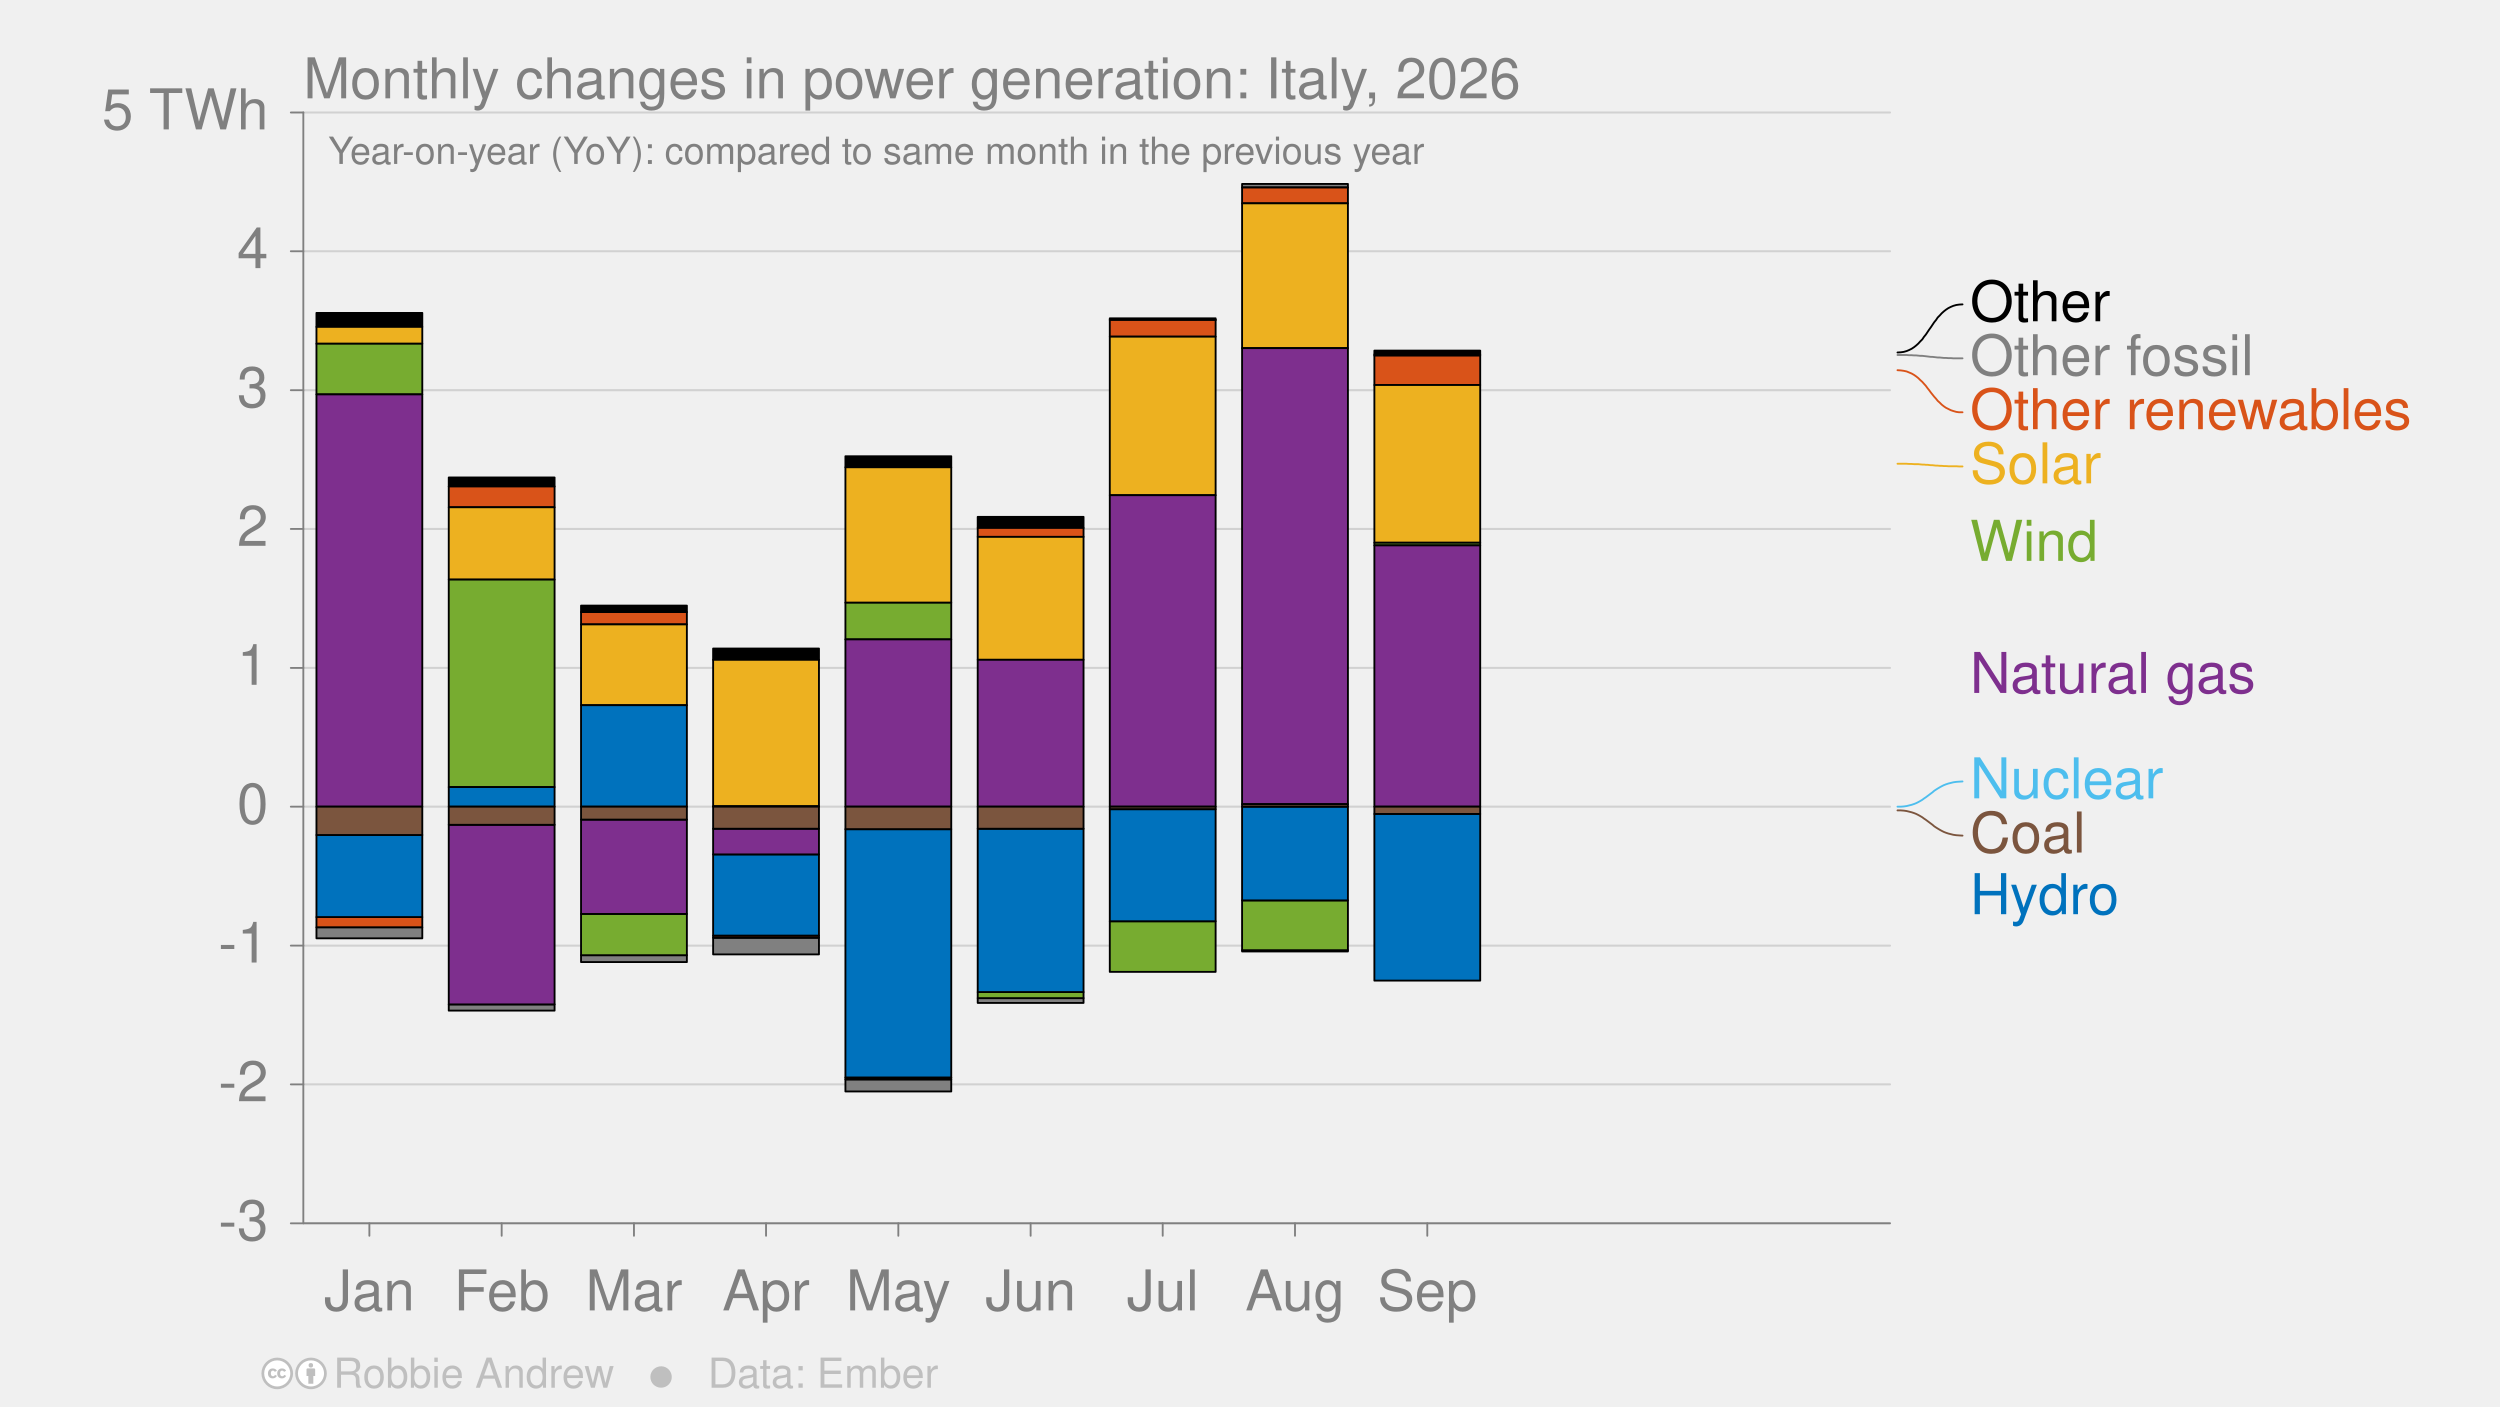
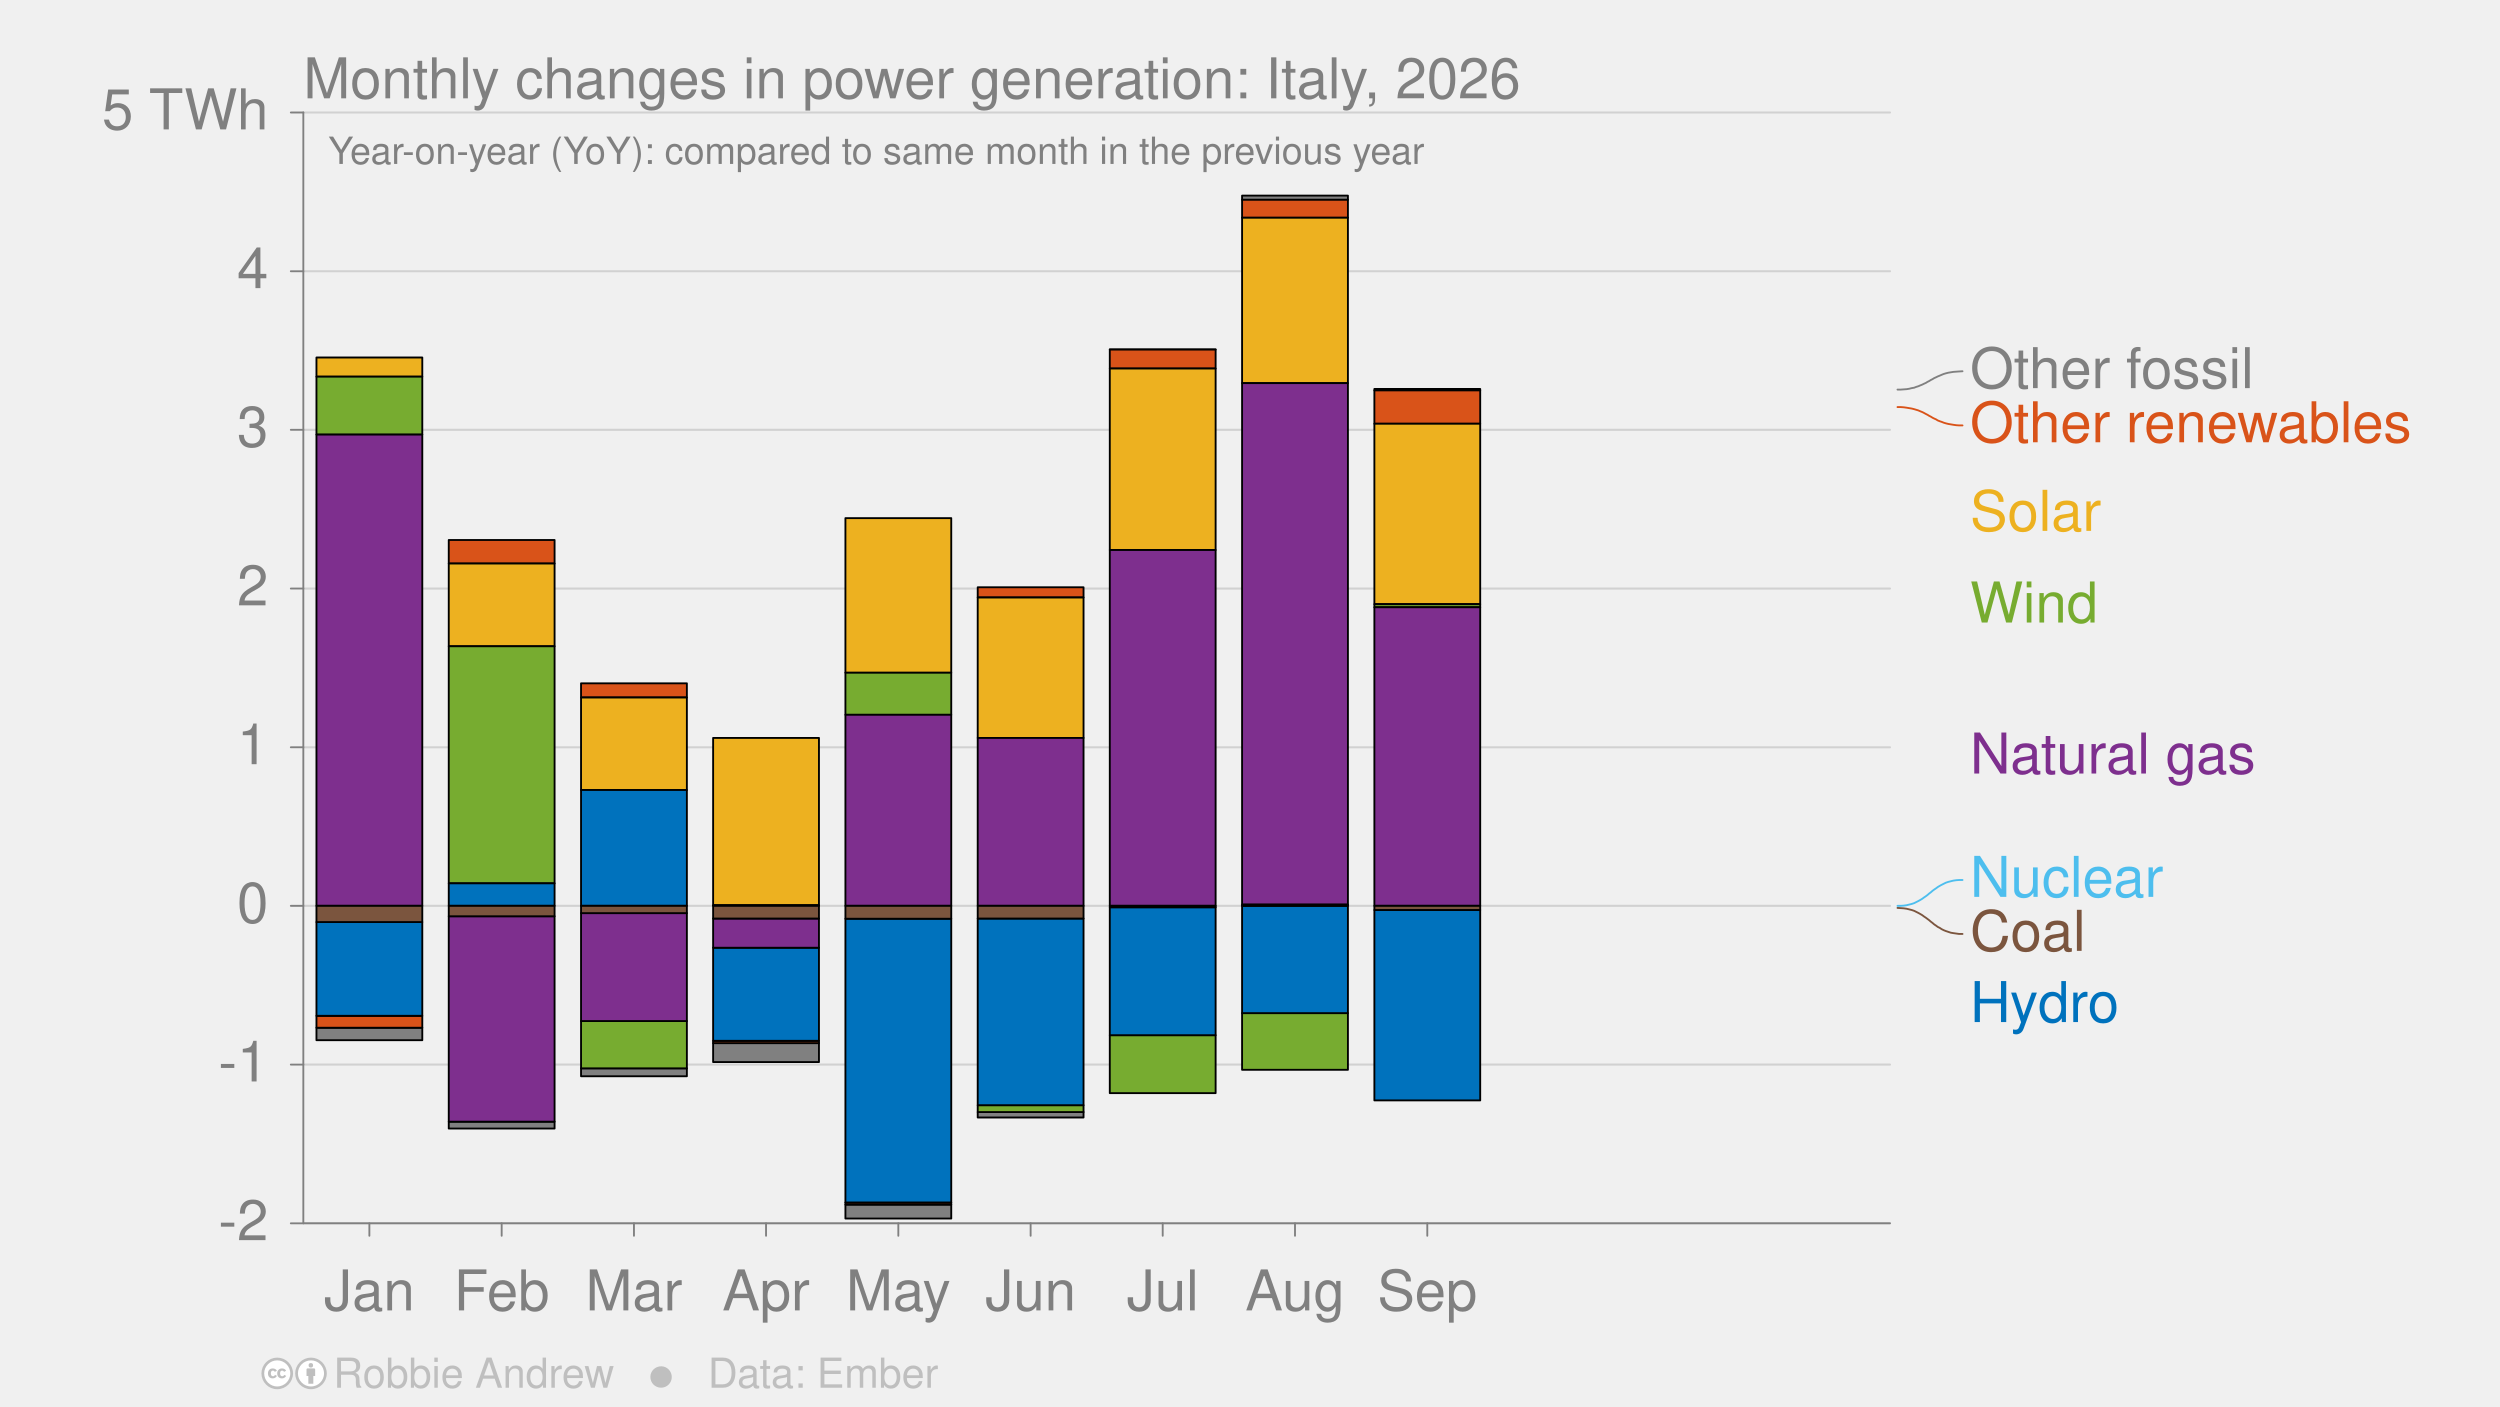
<svg xmlns="http://www.w3.org/2000/svg" xmlns:xlink="http://www.w3.org/1999/xlink" version="1.1" width="100%" height="100%" viewBox="0 0 1200.000 674.916">
  <style type="text/css">
  #main {font-family:Helvetica,Arial,sans-serif; font-size:27.00px;
         fill-opacity:1; fill:#000000; stroke:none; stroke-linejoin:round; stroke-linecap:round; stroke-width:1.00;}
  .marker {stroke-opacity:0;fill-opacity:0;}
  .marker:hover {stroke-opacity:0.5; fill-opacity:1;}
  .ticklabel {font-size:27.00px;fill:#808080;stroke:none;font-family:Helvetica}
  .ytl {text-anchor:end;}
  .dp1 {pointer-events:none;font-size:70%;text-anchor:middle;fill:#000000;}
  .dp2 {pointer-events:none;font-size:70%;text-anchor:middle;fill:#FFFFFF;}
  .numtip {pointer-events:none;}
  .cc {opacity:0.25;}
.dl_fe {background-color:#FDFFDF;display:flex;margin:auto;align-items:center}
.dl_fe_p {font-size:20px;text-align:center;margin:3px}
.dl_el {display:none;pointer-events:none;}
.cc:hover + .dl_el {display:block;}
text:hover + .dl_el {display:block;}
</style>
  <defs>
    <clipPath id="axis_clip">
      <rect x="145.8" y="54.2" width="761.2" height="532.8" />
    </clipPath>
    <path id="line_x" d="M 145.600,0 h 761.600" stroke="#262626" stroke-opacity="0.15" stroke-width="1.00" />
    <path id="tick_y" d="M 145.600,0 h -6.000" stroke="#808080" stroke-width="0.90" />
    <path id="tick_x" d="M 0,587.177 v 6.000" stroke="#808080" stroke-width="0.90" />
  </defs>
  <g id="main">
    <use xlink:href="#line_x" transform="translate(0,587.2)" />
-     <use xlink:href="#line_x" transform="translate(0,520.5)" />
-     <use xlink:href="#line_x" transform="translate(0,453.9)" />
-     <use xlink:href="#line_x" transform="translate(0,387.2)" />
-     <use xlink:href="#line_x" transform="translate(0,320.6)" />
-     <use xlink:href="#line_x" transform="translate(0,253.9)" />
-     <use xlink:href="#line_x" transform="translate(0,187.3)" />
-     <use xlink:href="#line_x" transform="translate(0,120.6)" />
+     <use xlink:href="#line_x" transform="translate(0,511.0)" />
+     <use xlink:href="#line_x" transform="translate(0,434.8)" />
+     <use xlink:href="#line_x" transform="translate(0,358.7)" />
+     <use xlink:href="#line_x" transform="translate(0,282.5)" />
+     <use xlink:href="#line_x" transform="translate(0,206.3)" />
+     <use xlink:href="#line_x" transform="translate(0,130.2)" />
    <use xlink:href="#line_x" transform="translate(0,54.0)" />
    <use xlink:href="#tick_y" transform="translate(0,587.2)" />
-     <use xlink:href="#tick_y" transform="translate(0,520.5)" />
-     <use xlink:href="#tick_y" transform="translate(0,453.9)" />
-     <use xlink:href="#tick_y" transform="translate(0,387.2)" />
-     <use xlink:href="#tick_y" transform="translate(0,320.6)" />
-     <use xlink:href="#tick_y" transform="translate(0,253.9)" />
-     <use xlink:href="#tick_y" transform="translate(0,187.3)" />
-     <use xlink:href="#tick_y" transform="translate(0,120.6)" />
+     <use xlink:href="#tick_y" transform="translate(0,511.0)" />
+     <use xlink:href="#tick_y" transform="translate(0,434.8)" />
+     <use xlink:href="#tick_y" transform="translate(0,358.7)" />
+     <use xlink:href="#tick_y" transform="translate(0,282.5)" />
+     <use xlink:href="#tick_y" transform="translate(0,206.3)" />
+     <use xlink:href="#tick_y" transform="translate(0,130.2)" />
    <use xlink:href="#tick_y" transform="translate(0,54.0)" />
    <use xlink:href="#tick_x" transform="translate(177.3,0)" />
    <use xlink:href="#tick_x" transform="translate(240.8,0)" />
    <use xlink:href="#tick_x" transform="translate(304.3,0)" />
    <use xlink:href="#tick_x" transform="translate(367.7,0)" />
    <use xlink:href="#tick_x" transform="translate(431.2,0)" />
    <use xlink:href="#tick_x" transform="translate(494.7,0)" />
    <use xlink:href="#tick_x" transform="translate(558.1,0)" />
    <use xlink:href="#tick_x" transform="translate(621.6,0)" />
    <use xlink:href="#tick_x" transform="translate(685.1,0)" />
    <polyline points="145.6,53.993 145.6,587.177 907.2,587.177" stroke="#808080" stroke-width="0.90" fill="none" />
    <text class="ticklabel xtl" transform="translate(177.3,629.0)" text-anchor="middle">Jan</text>
    <text class="ticklabel xtl" transform="translate(240.8,629.0)" text-anchor="middle">Feb</text>
    <text class="ticklabel xtl" transform="translate(304.3,629.0)" text-anchor="middle">Mar</text>
    <text class="ticklabel xtl" transform="translate(367.7,629.0)" text-anchor="middle">Apr</text>
    <text class="ticklabel xtl" transform="translate(431.2,629.0)" text-anchor="middle">May</text>
    <text class="ticklabel xtl" transform="translate(494.7,629.0)" text-anchor="middle">Jun</text>
    <text class="ticklabel xtl" transform="translate(558.1,629.0)" text-anchor="middle">Jul</text>
    <text class="ticklabel xtl" transform="translate(621.6,629.0)" text-anchor="middle">Aug</text>
    <text class="ticklabel xtl" transform="translate(685.1,629.0)" text-anchor="middle">Sep</text>
-     <text class="ticklabel ytl" transform="translate(128.8,595.3)">-3</text>
-     <text class="ticklabel ytl" transform="translate(128.8,528.6)">-2</text>
-     <text class="ticklabel ytl" transform="translate(128.8,462.0)">-1</text>
-     <text class="ticklabel ytl" transform="translate(128.8,395.3)">0</text>
-     <text class="ticklabel ytl" transform="translate(128.8,328.7)">1</text>
-     <text class="ticklabel ytl" transform="translate(128.8,262.0)">2</text>
-     <text class="ticklabel ytl" transform="translate(128.8,195.4)">3</text>
-     <text class="ticklabel ytl" transform="translate(128.8,128.7)">4</text>
+     <text class="ticklabel ytl" transform="translate(128.8,595.3)">-2</text>
+     <text class="ticklabel ytl" transform="translate(128.8,519.1)">-1</text>
+     <text class="ticklabel ytl" transform="translate(128.8,442.9)">0</text>
+     <text class="ticklabel ytl" transform="translate(128.8,366.8)">1</text>
+     <text class="ticklabel ytl" transform="translate(128.8,290.6)">2</text>
+     <text class="ticklabel ytl" transform="translate(128.8,214.4)">3</text>
+     <text class="ticklabel ytl" transform="translate(128.8,138.3)">4</text>
    <text class="ticklabel ytl" transform="translate(128.8,62.1)">5 TWh</text>
-     <g stroke="#000" stroke-width="0.90" fill="#000" clip-path="url(#axis_clip)">
-       <polygon class="pl" points="151.9,150.2 151.9,156.9 202.7,156.9 202.7,150.2 151.9,150.2" />
-       <polygon class="pl" points="215.4,229.2 215.4,233.5 266.2,233.5 266.2,229.2 215.4,229.2" />
-       <polygon class="pl" points="278.9,290.7 278.9,293.8 329.7,293.8 329.7,290.7 278.9,290.7" />
-       <polygon class="pl" points="342.3,311.3 342.3,316.7 393.1,316.7 393.1,311.3 342.3,311.3" />
-       <polygon class="pl" points="405.8,219.0 405.8,224.3 456.6,224.3 456.6,219.0 405.8,219.0" />
-       <polygon class="pl" points="469.3,248.1 469.3,253.4 520.1,253.4 520.1,248.1 469.3,248.1" />
-       <polygon class="pl" points="532.7,152.8 532.7,153.5 583.5,153.5 583.5,152.8 532.7,152.8" />
-       <polygon class="pl" points="596.2,456.7 596.2,456.1 647.0,456.1 647.0,456.7 596.2,456.7" />
-       <polygon class="pl" points="659.7,168.3 659.7,170.1 710.5,170.1 710.5,168.3 659.7,168.3" />
-     </g>
    <g stroke="#000" stroke-width="0.90" fill="#808080" clip-path="url(#axis_clip)">
-       <polygon class="pl" points="151.9,450.4 151.9,445.1 202.7,445.1 202.7,450.4 151.9,450.4" />
-       <polygon class="pl" points="215.4,485.1 215.4,482.1 266.2,482.1 266.2,485.1 215.4,485.1" />
-       <polygon class="pl" points="278.9,461.8 278.9,458.5 329.7,458.5 329.7,461.8 278.9,461.8" />
-       <polygon class="pl" points="342.3,458.1 342.3,450.1 393.1,450.1 393.1,458.1 342.3,458.1" />
-       <polygon class="pl" points="405.8,523.9 405.8,518.1 456.6,518.1 456.6,523.9 405.8,523.9" />
-       <polygon class="pl" points="469.3,481.4 469.3,479.1 520.1,479.1 520.1,481.4 469.3,481.4" />
-       <polygon class="pl" points="532.7,153.5 532.7,153.6 583.5,153.6 583.5,153.5 532.7,153.5" />
-       <polygon class="pl" points="596.2,88.3 596.2,90.0 647.0,90.0 647.0,88.3 596.2,88.3" />
-       <polygon class="pl" points="659.7,170.1 659.7,170.7 710.5,170.7 710.5,170.1 659.7,170.1" />
+       <polygon class="pl" points="151.9,499.3 151.9,493.3 202.7,493.3 202.7,499.3 151.9,499.3" />
+       <polygon class="pl" points="215.4,541.7 215.4,538.4 266.2,538.4 266.2,541.7 215.4,541.7" />
+       <polygon class="pl" points="278.9,516.6 278.9,512.8 329.7,512.8 329.7,516.6 278.9,516.6" />
+       <polygon class="pl" points="342.3,509.8 342.3,500.7 393.1,500.7 393.1,509.8 342.3,509.8" />
+       <polygon class="pl" points="405.8,584.9 405.8,578.2 456.6,578.2 456.6,584.9 405.8,584.9" />
+       <polygon class="pl" points="469.3,536.4 469.3,533.8 520.1,533.8 520.1,536.4 469.3,536.4" />
+       <polygon class="pl" points="532.7,167.7 532.7,167.8 583.5,167.8 583.5,167.7 532.7,167.7" />
+       <polygon class="pl" points="596.2,93.9 596.2,95.9 647.0,95.9 647.0,93.9 596.2,93.9" />
+       <polygon class="pl" points="659.7,186.7 659.7,187.4 710.5,187.4 710.5,186.7 659.7,186.7" />
    </g>
    <g stroke="#000" stroke-width="0.90" fill="#4DBEEE" clip-path="url(#axis_clip)">
</g>
    <g stroke="#000" stroke-width="0.90" fill="#D95319" clip-path="url(#axis_clip)">
-       <polygon class="pl" points="151.9,445.1 151.9,440.2 202.7,440.2 202.7,445.1 151.9,445.1" />
-       <polygon class="pl" points="215.4,233.5 215.4,243.5 266.2,243.5 266.2,233.5 215.4,233.5" />
-       <polygon class="pl" points="278.9,293.8 278.9,299.7 329.7,299.7 329.7,293.8 278.9,293.8" />
-       <polygon class="pl" points="342.3,450.1 342.3,449.1 393.1,449.1 393.1,450.1 342.3,450.1" />
-       <polygon class="pl" points="405.8,518.1 405.8,517.2 456.6,517.2 456.6,518.1 405.8,518.1" />
-       <polygon class="pl" points="469.3,253.4 469.3,257.7 520.1,257.7 520.1,253.4 469.3,253.4" />
-       <polygon class="pl" points="532.7,153.6 532.7,161.6 583.5,161.6 583.5,153.6 532.7,153.6" />
-       <polygon class="pl" points="596.2,90.0 596.2,97.6 647.0,97.6 647.0,90.0 596.2,90.0" />
-       <polygon class="pl" points="659.7,170.7 659.7,184.8 710.5,184.8 710.5,170.7 659.7,170.7" />
+       <polygon class="pl" points="151.9,493.3 151.9,487.6 202.7,487.6 202.7,493.3 151.9,493.3" />
+       <polygon class="pl" points="215.4,259.2 215.4,270.5 266.2,270.5 266.2,259.2 215.4,259.2" />
+       <polygon class="pl" points="278.9,328.0 278.9,334.8 329.7,334.8 329.7,328.0 278.9,328.0" />
+       <polygon class="pl" points="342.3,500.7 342.3,499.6 393.1,499.6 393.1,500.7 342.3,500.7" />
+       <polygon class="pl" points="405.8,578.2 405.8,577.2 456.6,577.2 456.6,578.2 405.8,578.2" />
+       <polygon class="pl" points="469.3,281.9 469.3,286.8 520.1,286.8 520.1,281.9 469.3,281.9" />
+       <polygon class="pl" points="532.7,167.8 532.7,176.9 583.5,176.9 583.5,167.8 532.7,167.8" />
+       <polygon class="pl" points="596.2,95.9 596.2,104.5 647.0,104.5 647.0,95.9 596.2,95.9" />
+       <polygon class="pl" points="659.7,187.4 659.7,203.4 710.5,203.4 710.5,187.4 659.7,187.4" />
    </g>
    <g stroke="#000" stroke-width="0.90" fill="#EDB120" clip-path="url(#axis_clip)">
-       <polygon class="pl" points="151.9,156.9 151.9,165.0 202.7,165.0 202.7,156.9 151.9,156.9" />
-       <polygon class="pl" points="215.4,243.5 215.4,278.2 266.2,278.2 266.2,243.5 215.4,243.5" />
-       <polygon class="pl" points="278.9,299.7 278.9,338.5 329.7,338.5 329.7,299.7 278.9,299.7" />
-       <polygon class="pl" points="342.3,316.7 342.3,387.0 393.1,387.0 393.1,316.7 342.3,316.7" />
-       <polygon class="pl" points="405.8,224.3 405.8,289.3 456.6,289.3 456.6,224.3 405.8,224.3" />
-       <polygon class="pl" points="469.3,257.7 469.3,316.7 520.1,316.7 520.1,257.7 469.3,257.7" />
-       <polygon class="pl" points="532.7,161.6 532.7,237.7 583.5,237.7 583.5,161.6 532.7,161.6" />
-       <polygon class="pl" points="596.2,97.6 596.2,167.1 647.0,167.1 647.0,97.6 596.2,97.6" />
-       <polygon class="pl" points="659.7,184.8 659.7,260.5 710.5,260.5 710.5,184.8 659.7,184.8" />
+       <polygon class="pl" points="151.9,171.6 151.9,180.8 202.7,180.8 202.7,171.6 151.9,171.6" />
+       <polygon class="pl" points="215.4,270.5 215.4,310.2 266.2,310.2 266.2,270.5 215.4,270.5" />
+       <polygon class="pl" points="278.9,334.8 278.9,379.2 329.7,379.2 329.7,334.8 278.9,334.8" />
+       <polygon class="pl" points="342.3,354.2 342.3,434.5 393.1,434.5 393.1,354.2 342.3,354.2" />
+       <polygon class="pl" points="405.8,248.7 405.8,322.9 456.6,322.9 456.6,248.7 405.8,248.7" />
+       <polygon class="pl" points="469.3,286.8 469.3,354.2 520.1,354.2 520.1,286.8 469.3,286.8" />
+       <polygon class="pl" points="532.7,176.9 532.7,264.0 583.5,264.0 583.5,176.9 532.7,176.9" />
+       <polygon class="pl" points="596.2,104.5 596.2,183.9 647.0,183.9 647.0,104.5 596.2,104.5" />
+       <polygon class="pl" points="659.7,203.4 659.7,290.0 710.5,290.0 710.5,203.4 659.7,203.4" />
    </g>
    <g stroke="#000" stroke-width="0.90" fill="#77AC30" clip-path="url(#axis_clip)">
-       <polygon class="pl" points="151.9,165.0 151.9,189.3 202.7,189.3 202.7,165.0 151.9,165.0" />
-       <polygon class="pl" points="215.4,278.2 215.4,377.8 266.2,377.8 266.2,278.2 215.4,278.2" />
-       <polygon class="pl" points="278.9,458.5 278.9,438.7 329.7,438.7 329.7,458.5 278.9,458.5" />
-       <polygon class="pl" points="342.3,387.0 342.3,387.2 393.1,387.2 393.1,387.0 342.3,387.0" />
-       <polygon class="pl" points="405.8,289.3 405.8,306.9 456.6,306.9 456.6,289.3 405.8,289.3" />
-       <polygon class="pl" points="469.3,479.1 469.3,476.2 520.1,476.2 520.1,479.1 469.3,479.1" />
-       <polygon class="pl" points="532.7,466.5 532.7,442.2 583.5,442.2 583.5,466.5 532.7,466.5" />
-       <polygon class="pl" points="596.2,456.1 596.2,432.2 647.0,432.2 647.0,456.1 596.2,456.1" />
-       <polygon class="pl" points="659.7,260.5 659.7,261.8 710.5,261.8 710.5,260.5 659.7,260.5" />
+       <polygon class="pl" points="151.9,180.8 151.9,208.6 202.7,208.6 202.7,180.8 151.9,180.8" />
+       <polygon class="pl" points="215.4,310.2 215.4,424.0 266.2,424.0 266.2,310.2 215.4,310.2" />
+       <polygon class="pl" points="278.9,512.8 278.9,490.1 329.7,490.1 329.7,512.8 278.9,512.8" />
+       <polygon class="pl" points="342.3,434.5 342.3,434.8 393.1,434.8 393.1,434.5 342.3,434.5" />
+       <polygon class="pl" points="405.8,322.9 405.8,343.1 456.6,343.1 456.6,322.9 405.8,322.9" />
+       <polygon class="pl" points="469.3,533.8 469.3,530.5 520.1,530.5 520.1,533.8 469.3,533.8" />
+       <polygon class="pl" points="532.7,524.7 532.7,496.9 583.5,496.9 583.5,524.7 532.7,524.7" />
+       <polygon class="pl" points="596.2,513.5 596.2,486.3 647.0,486.3 647.0,513.5 596.2,513.5" />
+       <polygon class="pl" points="659.7,290.0 659.7,291.5 710.5,291.5 710.5,290.0 659.7,290.0" />
    </g>
    <g stroke="#000" stroke-width="0.90" fill="#0072BD" clip-path="url(#axis_clip)">
-       <polygon class="pl" points="151.9,440.2 151.9,400.8 202.7,400.8 202.7,440.2 151.9,440.2" />
-       <polygon class="pl" points="215.4,377.8 215.4,387.2 266.2,387.2 266.2,377.8 215.4,377.8" />
-       <polygon class="pl" points="278.9,338.5 278.9,387.2 329.7,387.2 329.7,338.5 278.9,338.5" />
-       <polygon class="pl" points="342.3,449.1 342.3,410.1 393.1,410.1 393.1,449.1 342.3,449.1" />
-       <polygon class="pl" points="405.8,517.2 405.8,398.0 456.6,398.0 456.6,517.2 405.8,517.2" />
-       <polygon class="pl" points="469.3,476.2 469.3,397.8 520.1,397.8 520.1,476.2 469.3,476.2" />
-       <polygon class="pl" points="532.7,442.2 532.7,388.4 583.5,388.4 583.5,442.2 532.7,442.2" />
-       <polygon class="pl" points="596.2,432.2 596.2,387.2 647.0,387.2 647.0,432.2 596.2,432.2" />
-       <polygon class="pl" points="659.7,470.7 659.7,390.7 710.5,390.7 710.5,470.7 659.7,470.7" />
+       <polygon class="pl" points="151.9,487.6 151.9,442.6 202.7,442.6 202.7,487.6 151.9,487.6" />
+       <polygon class="pl" points="215.4,424.0 215.4,434.8 266.2,434.8 266.2,424.0 215.4,424.0" />
+       <polygon class="pl" points="278.9,379.2 278.9,434.8 329.7,434.8 329.7,379.2 278.9,379.2" />
+       <polygon class="pl" points="342.3,499.6 342.3,454.9 393.1,454.9 393.1,499.6 342.3,499.6" />
+       <polygon class="pl" points="405.8,577.2 405.8,441.0 456.6,441.0 456.6,577.2 405.8,577.2" />
+       <polygon class="pl" points="469.3,530.5 469.3,440.9 520.1,440.9 520.1,530.5 469.3,530.5" />
+       <polygon class="pl" points="532.7,496.9 532.7,435.5 583.5,435.5 583.5,496.9 532.7,496.9" />
+       <polygon class="pl" points="596.2,486.3 596.2,434.8 647.0,434.8 647.0,486.3 596.2,486.3" />
+       <polygon class="pl" points="659.7,528.2 659.7,436.8 710.5,436.8 710.5,528.2 659.7,528.2" />
    </g>
    <g stroke="#000" stroke-width="0.90" fill="#7E2F8E" clip-path="url(#axis_clip)">
-       <polygon class="pl" points="151.9,189.3 151.9,387.2 202.7,387.2 202.7,189.3 151.9,189.3" />
-       <polygon class="pl" points="215.4,482.1 215.4,395.9 266.2,395.9 266.2,482.1 215.4,482.1" />
-       <polygon class="pl" points="278.9,438.7 278.9,393.4 329.7,393.4 329.7,438.7 278.9,438.7" />
-       <polygon class="pl" points="342.3,410.1 342.3,397.8 393.1,397.8 393.1,410.1 342.3,410.1" />
-       <polygon class="pl" points="405.8,306.9 405.8,387.2 456.6,387.2 456.6,306.9 405.8,306.9" />
-       <polygon class="pl" points="469.3,316.7 469.3,387.2 520.1,387.2 520.1,316.7 469.3,316.7" />
-       <polygon class="pl" points="532.7,237.7 532.7,387.2 583.5,387.2 583.5,237.7 532.7,237.7" />
-       <polygon class="pl" points="596.2,167.1 596.2,386.0 647.0,386.0 647.0,167.1 596.2,167.1" />
-       <polygon class="pl" points="659.7,261.8 659.7,387.2 710.5,387.2 710.5,261.8 659.7,261.8" />
+       <polygon class="pl" points="151.9,208.6 151.9,434.8 202.7,434.8 202.7,208.6 151.9,208.6" />
+       <polygon class="pl" points="215.4,538.4 215.4,439.8 266.2,439.8 266.2,538.4 215.4,538.4" />
+       <polygon class="pl" points="278.9,490.1 278.9,438.3 329.7,438.3 329.7,490.1 278.9,490.1" />
+       <polygon class="pl" points="342.3,454.9 342.3,440.9 393.1,440.9 393.1,454.9 342.3,454.9" />
+       <polygon class="pl" points="405.8,343.1 405.8,434.8 456.6,434.8 456.6,343.1 405.8,343.1" />
+       <polygon class="pl" points="469.3,354.2 469.3,434.8 520.1,434.8 520.1,354.2 469.3,354.2" />
+       <polygon class="pl" points="532.7,264.0 532.7,434.8 583.5,434.8 583.5,264.0 532.7,264.0" />
+       <polygon class="pl" points="596.2,183.9 596.2,434.2 647.0,434.2 647.0,183.9 596.2,183.9" />
+       <polygon class="pl" points="659.7,291.5 659.7,434.8 710.5,434.8 710.5,291.5 659.7,291.5" />
    </g>
    <g stroke="#000" stroke-width="0.90" fill="#7B553E" clip-path="url(#axis_clip)">
-       <polygon class="pl" points="151.9,400.8 151.9,387.2 202.7,387.2 202.7,400.8 151.9,400.8" />
-       <polygon class="pl" points="215.4,395.9 215.4,387.2 266.2,387.2 266.2,395.9 215.4,395.9" />
-       <polygon class="pl" points="278.9,393.4 278.9,387.2 329.7,387.2 329.7,393.4 278.9,393.4" />
-       <polygon class="pl" points="342.3,397.8 342.3,387.2 393.1,387.2 393.1,397.8 342.3,397.8" />
-       <polygon class="pl" points="405.8,398.0 405.8,387.2 456.6,387.2 456.6,398.0 405.8,398.0" />
-       <polygon class="pl" points="469.3,397.8 469.3,387.2 520.1,387.2 520.1,397.8 469.3,397.8" />
-       <polygon class="pl" points="532.7,388.4 532.7,387.2 583.5,387.2 583.5,388.4 532.7,388.4" />
-       <polygon class="pl" points="596.2,386.0 596.2,387.2 647.0,387.2 647.0,386.0 596.2,386.0" />
-       <polygon class="pl" points="659.7,390.7 659.7,387.2 710.5,387.2 710.5,390.7 659.7,390.7" />
+       <polygon class="pl" points="151.9,442.6 151.9,434.8 202.7,434.8 202.7,442.6 151.9,442.6" />
+       <polygon class="pl" points="215.4,439.8 215.4,434.8 266.2,434.8 266.2,439.8 215.4,439.8" />
+       <polygon class="pl" points="278.9,438.3 278.9,434.8 329.7,434.8 329.7,438.3 278.9,438.3" />
+       <polygon class="pl" points="342.3,440.9 342.3,434.8 393.1,434.8 393.1,440.9 342.3,440.9" />
+       <polygon class="pl" points="405.8,441.0 405.8,434.8 456.6,434.8 456.6,441.0 405.8,441.0" />
+       <polygon class="pl" points="469.3,440.9 469.3,434.8 520.1,434.8 520.1,440.9 469.3,440.9" />
+       <polygon class="pl" points="532.7,435.5 532.7,434.8 583.5,434.8 583.5,435.5 532.7,435.5" />
+       <polygon class="pl" points="596.2,434.2 596.2,434.8 647.0,434.8 647.0,434.2 596.2,434.2" />
+       <polygon class="pl" points="659.7,436.8 659.7,434.8 710.5,434.8 710.5,436.8 659.7,436.8" />
    </g>
-     <text transform="translate(945.6,401.1)" dy="8.1" font-size="27.00" fill="#7B553E" stroke="none">Coal</text>
-     <text transform="translate(945.6,324.5)" dy="8.1" font-size="27.00" fill="#7E2F8E" stroke="none">Natural gas</text>
-     <text transform="translate(945.6,430.7)" dy="8.1" font-size="27.00" fill="#0072BD" stroke="none">Hydro</text>
-     <text transform="translate(945.6,261.1)" dy="8.1" font-size="27.00" fill="#77AC30" stroke="none">Wind</text>
-     <text transform="translate(945.6,223.9)" dy="8.1" font-size="27.00" fill="#EDB120" stroke="none">Solar</text>
-     <text transform="translate(945.6,197.9)" dy="8.1" font-size="27.00" fill="#D95319" stroke="none">Other renewables</text>
-     <text transform="translate(945.6,375.1)" dy="8.1" font-size="27.00" fill="#4DBEEE" stroke="none">Nuclear</text>
-     <text transform="translate(945.6,172.0)" dy="8.1" font-size="27.00" fill="#808080" stroke="none">Other fossil</text>
-     <text transform="translate(945.6,146.1)" dy="8.1" font-size="27.00" fill="#000" stroke="none">Other</text>
-     <polyline class="pl" points="910.8,389.0 912.4,389.0 913.8,389.1 915.2,389.3 916.4,389.6 917.6,389.9 918.8,390.3 919.8,390.7 920.8,391.2 921.7,391.7 922.7,392.3 923.5,392.9 924.4,393.5 925.2,394.1 926.0,394.7 926.8,395.3 927.6,395.9 928.4,396.6 929.3,397.2 930.1,397.7 931.1,398.3 932.0,398.8 933.0,399.3 934.0,399.7 935.2,400.1 936.4,400.4 937.6,400.7 939.0,400.9 940.4,401.0 942.0,401.1" stroke="#7B553E" stroke-width="0.90" stroke-opacity="1.00" fill="none" />
-     <polyline class="pl" points="910.8,222.6 912.4,222.6 913.8,222.6 915.2,222.6 916.4,222.7 917.6,222.7 918.8,222.8 919.8,222.8 920.8,222.8 921.7,222.9 922.7,223.0 923.5,223.0 924.4,223.1 925.2,223.1 926.0,223.2 926.8,223.3 927.6,223.3 928.4,223.4 929.3,223.5 930.1,223.5 931.1,223.6 932.0,223.6 933.0,223.7 934.0,223.7 935.2,223.8 936.4,223.8 937.6,223.8 939.0,223.8 940.4,223.9 942.0,223.9" stroke="#EDB120" stroke-width="0.90" stroke-opacity="1.00" fill="none" />
-     <polyline class="pl" points="910.8,177.7 912.4,177.8 913.8,178.0 915.2,178.3 916.4,178.8 917.6,179.3 918.8,180.0 919.8,180.7 920.8,181.5 921.7,182.4 922.7,183.3 923.5,184.2 924.4,185.2 925.2,186.3 926.0,187.3 926.8,188.4 927.6,189.4 928.4,190.4 929.3,191.4 930.1,192.4 931.1,193.3 932.0,194.2 933.0,195.0 934.0,195.7 935.2,196.3 936.4,196.9 937.6,197.3 939.0,197.7 940.4,197.9 942.0,197.9" stroke="#D95319" stroke-width="0.90" stroke-opacity="1.00" fill="none" />
-     <polyline class="pl" points="910.8,387.2 912.4,387.2 913.8,387.1 915.2,386.9 916.4,386.6 917.6,386.3 918.8,385.9 919.8,385.5 920.8,385.0 921.7,384.5 922.7,383.9 923.5,383.3 924.4,382.7 925.2,382.1 926.0,381.5 926.8,380.9 927.6,380.3 928.4,379.6 929.3,379.0 930.1,378.5 931.1,377.9 932.0,377.4 933.0,376.9 934.0,376.5 935.2,376.1 936.4,375.8 937.6,375.5 939.0,375.3 940.4,375.2 942.0,375.1" stroke="#4DBEEE" stroke-width="0.90" stroke-opacity="1.00" fill="none" />
-     <polyline class="pl" points="910.8,170.4 912.4,170.4 913.8,170.4 915.2,170.4 916.4,170.5 917.6,170.5 918.8,170.6 919.8,170.6 920.8,170.7 921.7,170.8 922.7,170.8 923.5,170.9 924.4,171.0 925.2,171.1 926.0,171.2 926.8,171.3 927.6,171.3 928.4,171.4 929.3,171.5 930.1,171.6 931.1,171.6 932.0,171.7 933.0,171.8 934.0,171.8 935.2,171.9 936.4,171.9 937.6,172.0 939.0,172.0 940.4,172.0 942.0,172.0" stroke="#808080" stroke-width="0.90" stroke-opacity="1.00" fill="none" />
-     <polyline class="pl" points="910.8,169.2 912.4,169.1 913.8,168.9 915.2,168.5 916.4,168.0 917.6,167.4 918.8,166.6 919.8,165.8 920.8,164.9 921.7,163.9 922.7,162.9 923.5,161.7 924.4,160.6 925.2,159.4 926.0,158.2 926.8,157.1 927.6,155.9 928.4,154.7 929.3,153.6 930.1,152.4 931.1,151.4 932.0,150.4 933.0,149.5 934.0,148.7 935.2,147.9 936.4,147.3 937.6,146.8 939.0,146.4 940.4,146.2 942.0,146.1" stroke="#000" stroke-width="0.90" stroke-opacity="1.00" fill="none" />
+     <text transform="translate(945.6,448.3)" dy="8.1" font-size="27.00" fill="#7B553E" stroke="none">Coal</text>
+     <text transform="translate(945.6,363.2)" dy="8.1" font-size="27.00" fill="#7E2F8E" stroke="none">Natural gas</text>
+     <text transform="translate(945.6,482.5)" dy="8.1" font-size="27.00" fill="#0072BD" stroke="none">Hydro</text>
+     <text transform="translate(945.6,290.7)" dy="8.1" font-size="27.00" fill="#77AC30" stroke="none">Wind</text>
+     <text transform="translate(945.6,246.7)" dy="8.1" font-size="27.00" fill="#EDB120" stroke="none">Solar</text>
+     <text transform="translate(945.6,204.2)" dy="8.1" font-size="27.00" fill="#D95319" stroke="none">Other renewables</text>
+     <text transform="translate(945.6,422.4)" dy="8.1" font-size="27.00" fill="#4DBEEE" stroke="none">Nuclear</text>
+     <text transform="translate(945.6,178.2)" dy="8.1" font-size="27.00" fill="#808080" stroke="none">Other fossil</text>
+     <polyline class="pl" points="910.8,435.8 912.4,435.9 913.8,436.0 915.2,436.2 916.4,436.5 917.6,436.8 918.8,437.2 919.8,437.7 920.8,438.2 921.7,438.7 922.7,439.3 923.5,439.9 924.4,440.5 925.2,441.1 926.0,441.7 926.8,442.4 927.6,443.0 928.4,443.7 929.3,444.3 930.1,444.9 931.1,445.4 932.0,446.0 933.0,446.5 934.0,446.9 935.2,447.3 936.4,447.7 937.6,447.9 939.0,448.1 940.4,448.3 942.0,448.3" stroke="#7B553E" stroke-width="0.90" stroke-opacity="1.00" fill="none" />
+     <polyline class="pl" points="910.8,195.4 912.4,195.4 913.8,195.5 915.2,195.7 916.4,195.9 917.6,196.1 918.8,196.4 919.8,196.7 920.8,197.0 921.7,197.4 922.7,197.8 923.5,198.2 924.4,198.7 925.2,199.1 926.0,199.6 926.8,200.0 927.6,200.5 928.4,200.9 929.3,201.3 930.1,201.8 931.1,202.2 932.0,202.5 933.0,202.9 934.0,203.2 935.2,203.5 936.4,203.7 937.6,203.9 939.0,204.1 940.4,204.2 942.0,204.2" stroke="#D95319" stroke-width="0.90" stroke-opacity="1.00" fill="none" />
+     <polyline class="pl" points="910.8,434.8 912.4,434.8 913.8,434.7 915.2,434.5 916.4,434.2 917.6,433.9 918.8,433.5 919.8,433.0 920.8,432.5 921.7,432.0 922.7,431.4 923.5,430.8 924.4,430.2 925.2,429.6 926.0,428.9 926.8,428.3 927.6,427.6 928.4,427.0 929.3,426.4 930.1,425.8 931.1,425.2 932.0,424.7 933.0,424.2 934.0,423.7 935.2,423.3 936.4,423.0 937.6,422.7 939.0,422.5 940.4,422.4 942.0,422.4" stroke="#4DBEEE" stroke-width="0.90" stroke-opacity="1.00" fill="none" />
+     <polyline class="pl" points="910.8,187.0 912.4,187.0 913.8,186.9 915.2,186.8 916.4,186.6 917.6,186.3 918.8,186.1 919.8,185.7 920.8,185.4 921.7,185.0 922.7,184.6 923.5,184.2 924.4,183.8 925.2,183.3 926.0,182.9 926.8,182.4 927.6,182.0 928.4,181.5 929.3,181.1 930.1,180.7 931.1,180.3 932.0,179.9 933.0,179.5 934.0,179.2 935.2,178.9 936.4,178.7 937.6,178.5 939.0,178.4 940.4,178.3 942.0,178.2" stroke="#808080" stroke-width="0.90" stroke-opacity="1.00" fill="none" />
    <text transform="translate(145.6,47.2)" dy="0.0" font-size="27.00" fill="#808080" stroke="none">Monthly changes in power generation: Italy, 2026</text>
    <text transform="translate(157.6,60.7)" dy="18.0" font-size="18.00" fill="#808080" stroke="none">Year-on-year (YoY): compared to same month in the previous year</text>
    <text transform="translate(160.0,666.1)" font-size="19.80" font-family="Helvetica" fill="#BFBFBF" stroke="none" xml:space="preserve">Robbie Andrew   ●   Data: Ember</text>
    <g>
      <rect x="123.0" y="651.4" width="34" height="17" fill="#FFF" stroke="none" opacity="0.01" />
      <g transform="translate(124.0,652.4) scale(0.24)">
        <g>
          <circle fill="#FFF" cx="37.79" cy="28.5" r="28.84" />
          <circle fill="none" cx="37.79" cy="28.5" r="28.84" stroke="#BFBFBF" stroke-width="5.5" />
          <path fill="#BFBFBF" d="M37.16,23.19 l-4.29,2.23c-0.458-0.951-1.02-1.62-1.69-2c-0.667-0.38-1.29-0.571-1.86-0.571c-2.86,0-4.29,1.89-4.29,5.66 c0,1.71,0.36,3.08,1.09,4.11c0.724,1.03,1.79,1.54,3.2,1.54c1.87,0,3.18-0.915,3.94-2.74l3.94,2 c-0.838,1.56-2,2.79-3.49,3.69c-1.48,0.896-3.12,1.34-4.91,1.34c-2.86,0-5.16-0.875-6.92-2.63 c-1.75-1.75-2.63-4.19-2.63-7.31c0-3.05,0.886-5.47,2.66-7.26c1.77-1.79,4.01-2.69,6.72-2.69 C32.6,18.56,35.44,20.1,37.16,23.19z               M55.61,23.19l-4.23,2.23c-0.457-0.951-1.02-1.62-1.69-2 c-0.668-0.38-1.31-0.571-1.91-0.571c-2.86,0-4.29,1.89-4.29,5.66c0,1.71,0.363,3.08,1.09,4.11 c0.723,1.03,1.79,1.54,3.2,1.54c1.87,0,3.18-0.915,3.94-2.74l4,2c-0.875,1.56-2.06,2.79-3.54,3.69 c-1.49,0.9-3.11,1.34-4.86,1.34c-2.9,0-5.21-0.875-6.94-2.63c-1.74-1.75-2.6-4.19-2.6-7.31 c0-3.05,0.885-5.47,2.66-7.26c1.77-1.79,4.01-2.69,6.71-2.69C51.12,18.56,53.944,20.1,55.61,23.19z" />
        </g>
      </g>
      <g transform="translate(140.2,652.4) scale(0.24)">
        <g>
          <circle fill="#FFF" cx="37.79" cy="28.5" r="28.84" />
          <circle fill="none" cx="37.79" cy="28.5" r="28.84" stroke="#BFBFBF" stroke-width="5.5" />
          <path fill="#BFBFBF" d="M46.129,20.557v13.085h-3.656v15.542h-9.944V33.643h-3.656V20.557 c0-0.572,0.2-1.057,0.599-1.457c0.401-0.399,0.887-0.6,1.457-0.6h13.144c0.533,0,1.01,0.2,1.428,0.6 C45.918,19.5,46.129,19.986,46.129,20.557z               M33.042,12.329c0-3.008,1.485-4.514,4.458-4.514s4.457,1.504,4.457,4.514 c0,2.971-1.486,4.457-4.457,4.457S33.042,15.3,33.042,12.329z" />
        </g>
      </g>
    </g>
  </g>
</svg>
